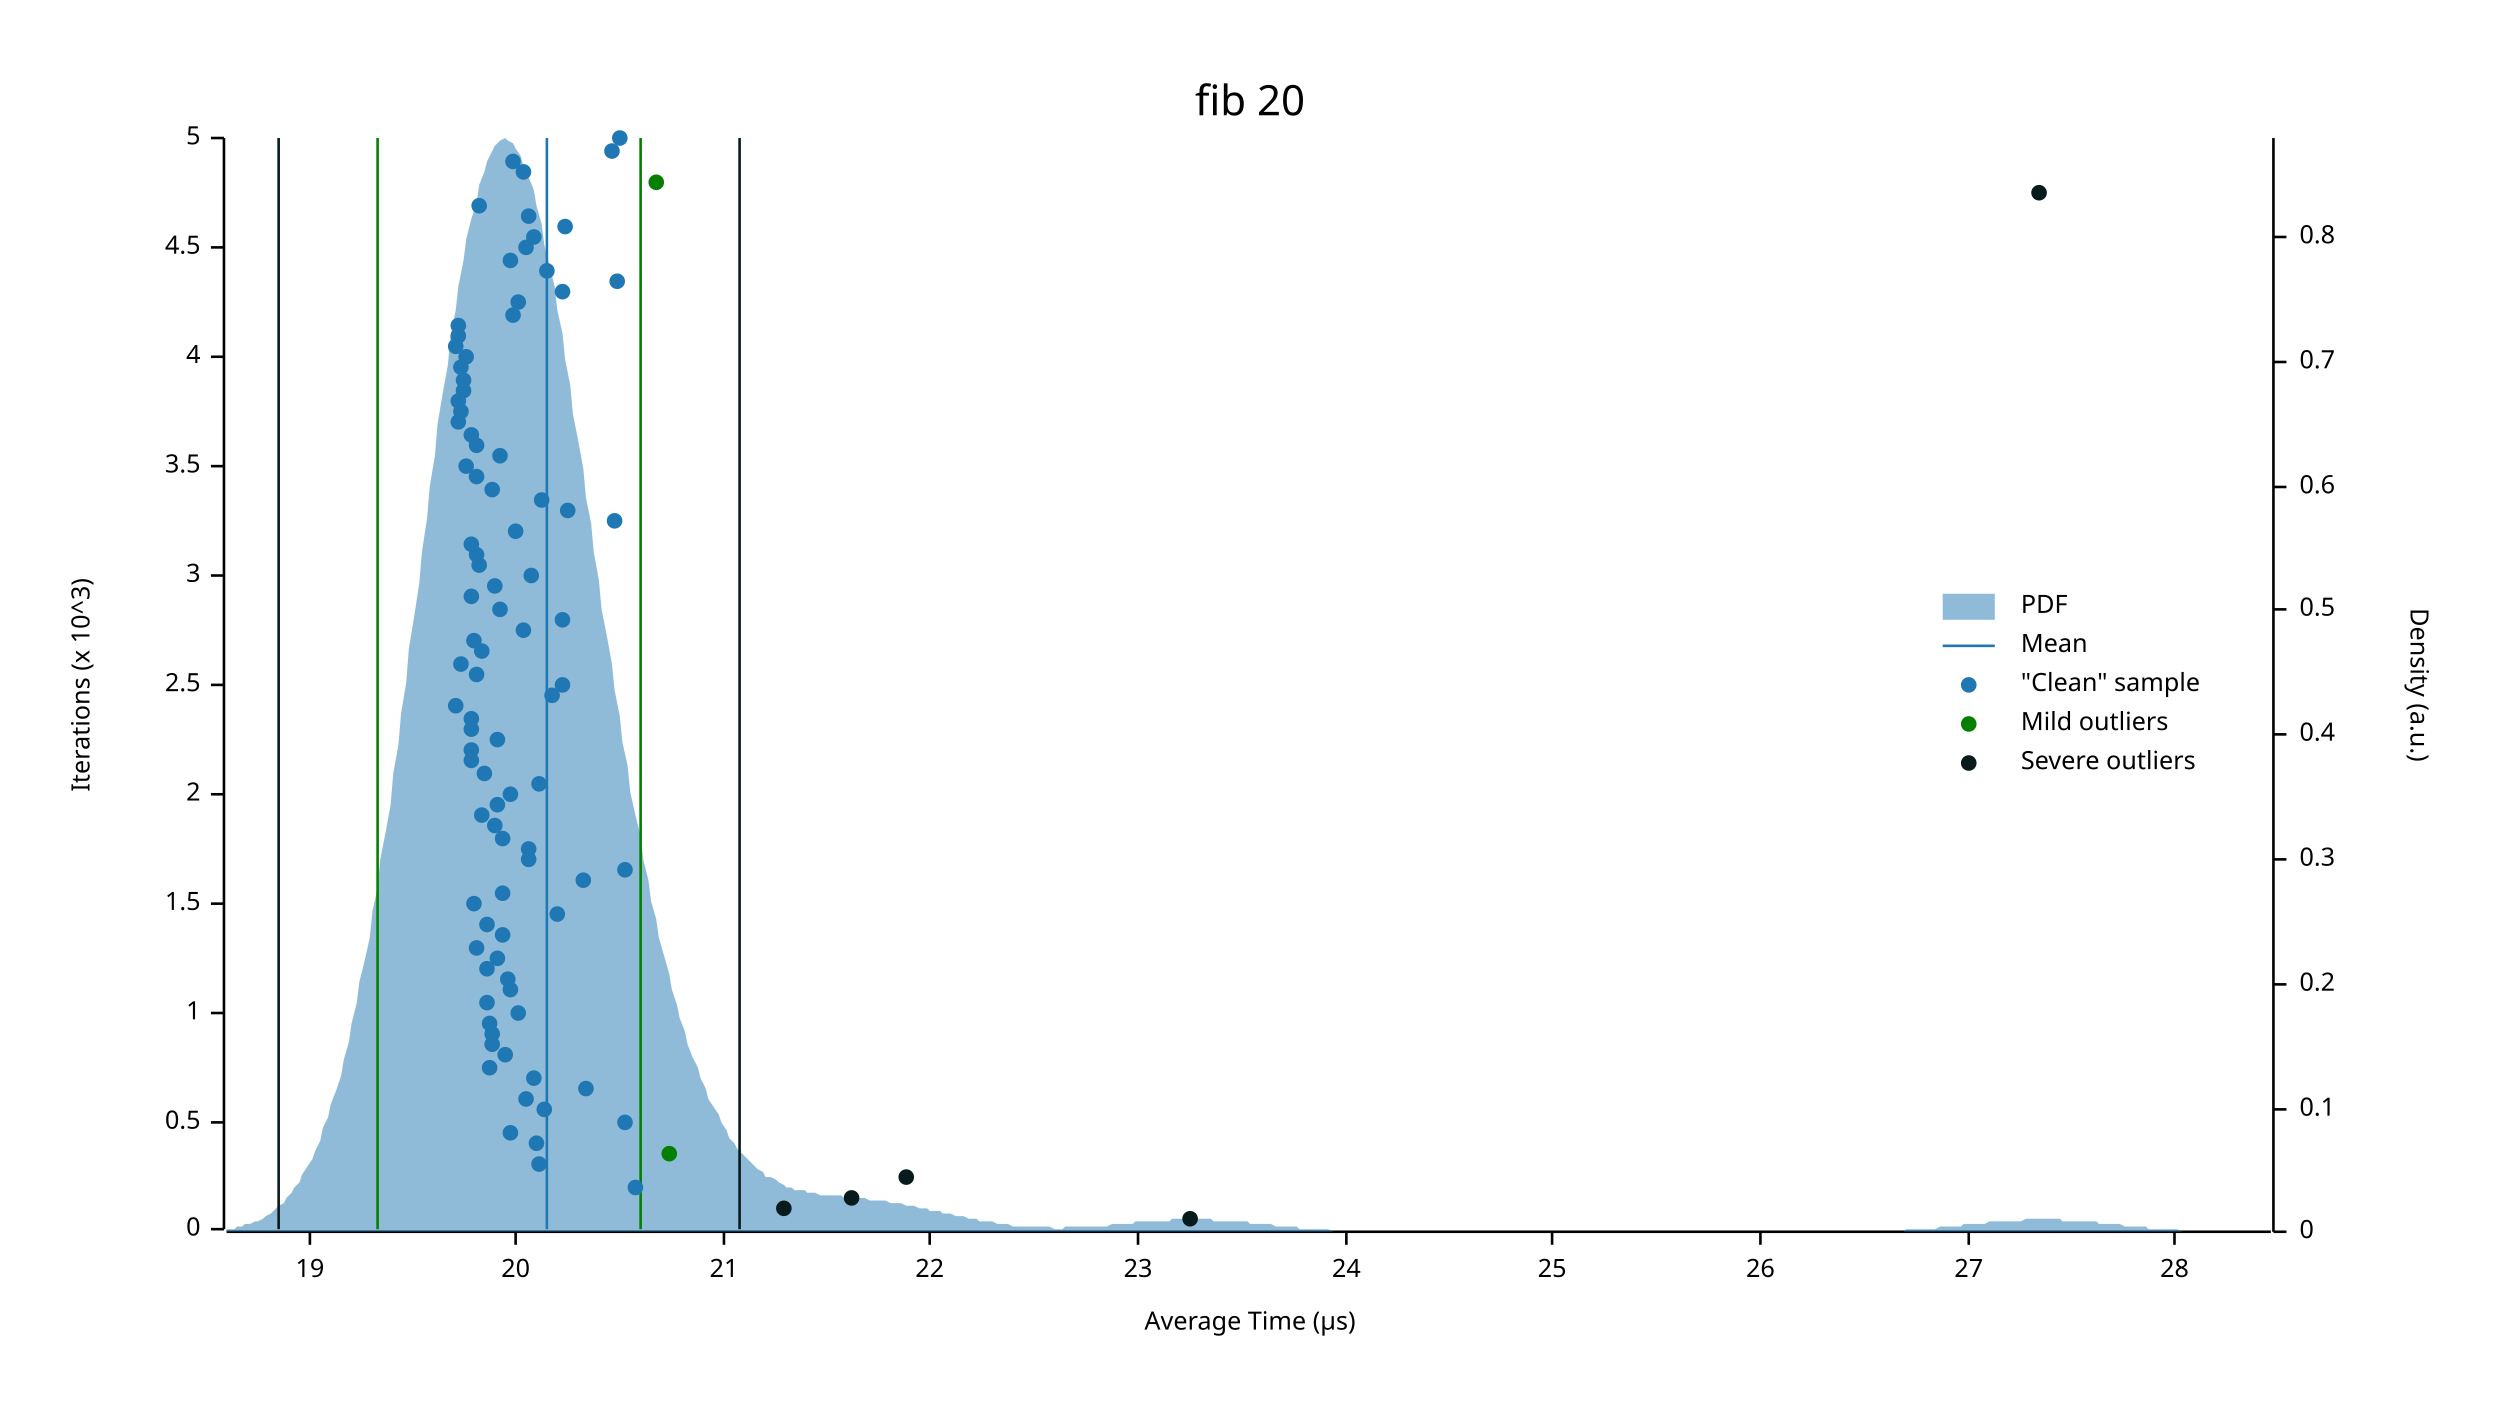
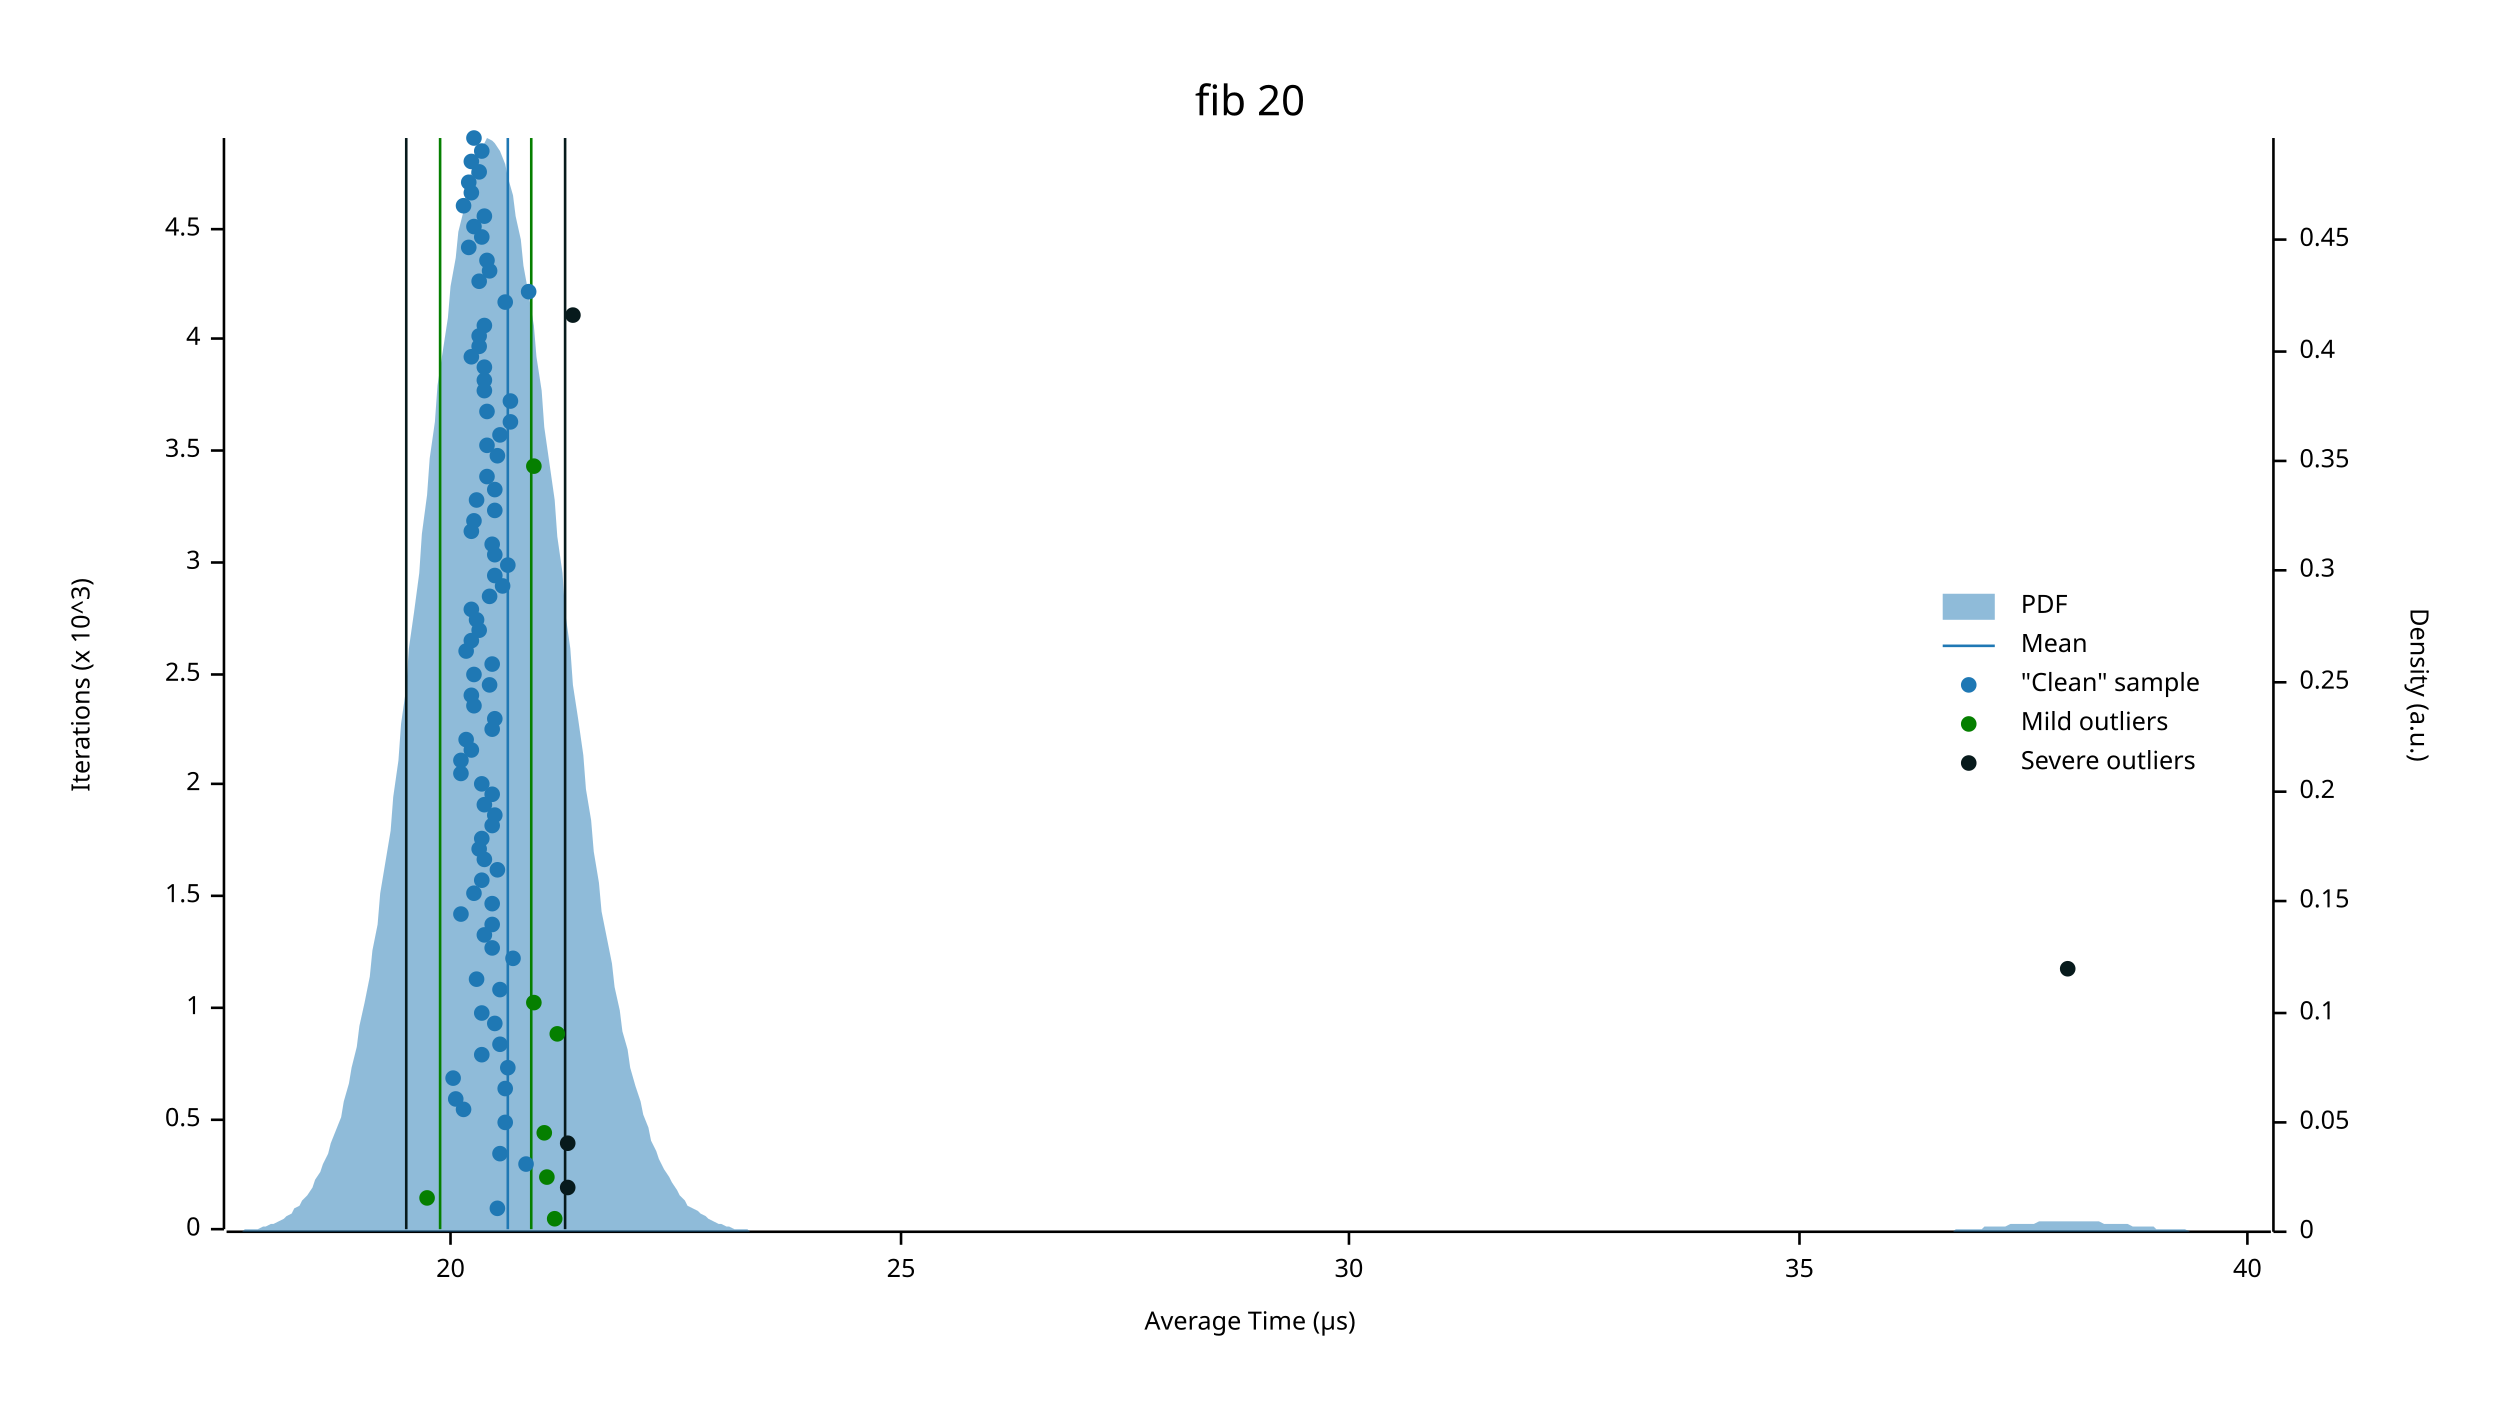
<svg xmlns="http://www.w3.org/2000/svg" width="960" height="540" viewBox="0 0 960 540">
  <text x="480" y="32" dy="0.76em" text-anchor="middle" font-family="sans-serif" font-size="16.129" opacity="1" fill="#000000">
fib 20
</text>
  <text x="27" y="263" dy="0.76em" text-anchor="middle" font-family="sans-serif" font-size="9.677" opacity="1" fill="#000000" transform="rotate(270, 27, 263)">
Iterations (x 10^3)
</text>
  <text x="480" y="513" dy="-0.5ex" text-anchor="middle" font-family="sans-serif" font-size="9.677" opacity="1" fill="#000000">
Average Time (µs)
</text>
  <polyline fill="none" opacity="1" stroke="#000000" stroke-width="1" points="86,53 86,472 " />
  <text x="77" y="472" dy="0.5ex" text-anchor="end" font-family="sans-serif" font-size="9.677" opacity="1" fill="#000000">
0
</text>
  <polyline fill="none" opacity="1" stroke="#000000" stroke-width="1" points="81,472 86,472 " />
-   <text x="77" y="431" dy="0.5ex" text-anchor="end" font-family="sans-serif" font-size="9.677" opacity="1" fill="#000000">
+   <text x="77" y="430" dy="0.5ex" text-anchor="end" font-family="sans-serif" font-size="9.677" opacity="1" fill="#000000">
0.5
</text>
-   <polyline fill="none" opacity="1" stroke="#000000" stroke-width="1" points="81,431 86,431 " />
-   <text x="77" y="389" dy="0.5ex" text-anchor="end" font-family="sans-serif" font-size="9.677" opacity="1" fill="#000000">
+   <polyline fill="none" opacity="1" stroke="#000000" stroke-width="1" points="81,430 86,430 " />
+   <text x="77" y="387" dy="0.5ex" text-anchor="end" font-family="sans-serif" font-size="9.677" opacity="1" fill="#000000">
1
</text>
-   <polyline fill="none" opacity="1" stroke="#000000" stroke-width="1" points="81,389 86,389 " />
-   <text x="77" y="347" dy="0.5ex" text-anchor="end" font-family="sans-serif" font-size="9.677" opacity="1" fill="#000000">
+   <polyline fill="none" opacity="1" stroke="#000000" stroke-width="1" points="81,387 86,387 " />
+   <text x="77" y="344" dy="0.5ex" text-anchor="end" font-family="sans-serif" font-size="9.677" opacity="1" fill="#000000">
1.5
</text>
-   <polyline fill="none" opacity="1" stroke="#000000" stroke-width="1" points="81,347 86,347 " />
-   <text x="77" y="305" dy="0.5ex" text-anchor="end" font-family="sans-serif" font-size="9.677" opacity="1" fill="#000000">
+   <polyline fill="none" opacity="1" stroke="#000000" stroke-width="1" points="81,344 86,344 " />
+   <text x="77" y="301" dy="0.5ex" text-anchor="end" font-family="sans-serif" font-size="9.677" opacity="1" fill="#000000">
2
</text>
-   <polyline fill="none" opacity="1" stroke="#000000" stroke-width="1" points="81,305 86,305 " />
-   <text x="77" y="263" dy="0.5ex" text-anchor="end" font-family="sans-serif" font-size="9.677" opacity="1" fill="#000000">
+   <polyline fill="none" opacity="1" stroke="#000000" stroke-width="1" points="81,301 86,301 " />
+   <text x="77" y="259" dy="0.5ex" text-anchor="end" font-family="sans-serif" font-size="9.677" opacity="1" fill="#000000">
2.5
</text>
-   <polyline fill="none" opacity="1" stroke="#000000" stroke-width="1" points="81,263 86,263 " />
-   <text x="77" y="221" dy="0.5ex" text-anchor="end" font-family="sans-serif" font-size="9.677" opacity="1" fill="#000000">
+   <polyline fill="none" opacity="1" stroke="#000000" stroke-width="1" points="81,259 86,259 " />
+   <text x="77" y="216" dy="0.5ex" text-anchor="end" font-family="sans-serif" font-size="9.677" opacity="1" fill="#000000">
3
</text>
-   <polyline fill="none" opacity="1" stroke="#000000" stroke-width="1" points="81,221 86,221 " />
-   <text x="77" y="179" dy="0.5ex" text-anchor="end" font-family="sans-serif" font-size="9.677" opacity="1" fill="#000000">
+   <polyline fill="none" opacity="1" stroke="#000000" stroke-width="1" points="81,216 86,216 " />
+   <text x="77" y="173" dy="0.5ex" text-anchor="end" font-family="sans-serif" font-size="9.677" opacity="1" fill="#000000">
3.5
</text>
-   <polyline fill="none" opacity="1" stroke="#000000" stroke-width="1" points="81,179 86,179 " />
-   <text x="77" y="137" dy="0.5ex" text-anchor="end" font-family="sans-serif" font-size="9.677" opacity="1" fill="#000000">
+   <polyline fill="none" opacity="1" stroke="#000000" stroke-width="1" points="81,173 86,173 " />
+   <text x="77" y="130" dy="0.5ex" text-anchor="end" font-family="sans-serif" font-size="9.677" opacity="1" fill="#000000">
4
</text>
-   <polyline fill="none" opacity="1" stroke="#000000" stroke-width="1" points="81,137 86,137 " />
-   <text x="77" y="95" dy="0.5ex" text-anchor="end" font-family="sans-serif" font-size="9.677" opacity="1" fill="#000000">
+   <polyline fill="none" opacity="1" stroke="#000000" stroke-width="1" points="81,130 86,130 " />
+   <text x="77" y="88" dy="0.5ex" text-anchor="end" font-family="sans-serif" font-size="9.677" opacity="1" fill="#000000">
4.5
</text>
-   <polyline fill="none" opacity="1" stroke="#000000" stroke-width="1" points="81,95 86,95 " />
-   <text x="77" y="53" dy="0.5ex" text-anchor="end" font-family="sans-serif" font-size="9.677" opacity="1" fill="#000000">
- 5
- </text>
-   <polyline fill="none" opacity="1" stroke="#000000" stroke-width="1" points="81,53 86,53 " />
+   <polyline fill="none" opacity="1" stroke="#000000" stroke-width="1" points="81,88 86,88 " />
  <polyline fill="none" opacity="1" stroke="#000000" stroke-width="1" points="87,473 872,473 " />
-   <text x="119" y="483" dy="0.76em" text-anchor="middle" font-family="sans-serif" font-size="9.677" opacity="1" fill="#000000">
- 19
- </text>
-   <polyline fill="none" opacity="1" stroke="#000000" stroke-width="1" points="119,473 119,478 " />
-   <text x="198" y="483" dy="0.76em" text-anchor="middle" font-family="sans-serif" font-size="9.677" opacity="1" fill="#000000">
+   <text x="173" y="483" dy="0.76em" text-anchor="middle" font-family="sans-serif" font-size="9.677" opacity="1" fill="#000000">
20
</text>
-   <polyline fill="none" opacity="1" stroke="#000000" stroke-width="1" points="198,473 198,478 " />
-   <text x="278" y="483" dy="0.76em" text-anchor="middle" font-family="sans-serif" font-size="9.677" opacity="1" fill="#000000">
- 21
- </text>
-   <polyline fill="none" opacity="1" stroke="#000000" stroke-width="1" points="278,473 278,478 " />
-   <text x="357" y="483" dy="0.76em" text-anchor="middle" font-family="sans-serif" font-size="9.677" opacity="1" fill="#000000">
- 22
- </text>
-   <polyline fill="none" opacity="1" stroke="#000000" stroke-width="1" points="357,473 357,478 " />
-   <text x="437" y="483" dy="0.76em" text-anchor="middle" font-family="sans-serif" font-size="9.677" opacity="1" fill="#000000">
- 23
- </text>
-   <polyline fill="none" opacity="1" stroke="#000000" stroke-width="1" points="437,473 437,478 " />
-   <text x="517" y="483" dy="0.76em" text-anchor="middle" font-family="sans-serif" font-size="9.677" opacity="1" fill="#000000">
- 24
- </text>
-   <polyline fill="none" opacity="1" stroke="#000000" stroke-width="1" points="517,473 517,478 " />
-   <text x="596" y="483" dy="0.76em" text-anchor="middle" font-family="sans-serif" font-size="9.677" opacity="1" fill="#000000">
+   <polyline fill="none" opacity="1" stroke="#000000" stroke-width="1" points="173,473 173,478 " />
+   <text x="346" y="483" dy="0.76em" text-anchor="middle" font-family="sans-serif" font-size="9.677" opacity="1" fill="#000000">
25
</text>
-   <polyline fill="none" opacity="1" stroke="#000000" stroke-width="1" points="596,473 596,478 " />
-   <text x="676" y="483" dy="0.76em" text-anchor="middle" font-family="sans-serif" font-size="9.677" opacity="1" fill="#000000">
- 26
- </text>
-   <polyline fill="none" opacity="1" stroke="#000000" stroke-width="1" points="676,473 676,478 " />
-   <text x="756" y="483" dy="0.76em" text-anchor="middle" font-family="sans-serif" font-size="9.677" opacity="1" fill="#000000">
- 27
- </text>
-   <polyline fill="none" opacity="1" stroke="#000000" stroke-width="1" points="756,473 756,478 " />
-   <text x="835" y="483" dy="0.76em" text-anchor="middle" font-family="sans-serif" font-size="9.677" opacity="1" fill="#000000">
- 28
- </text>
-   <polyline fill="none" opacity="1" stroke="#000000" stroke-width="1" points="835,473 835,478 " />
+   <polyline fill="none" opacity="1" stroke="#000000" stroke-width="1" points="346,473 346,478 " />
+   <text x="518" y="483" dy="0.76em" text-anchor="middle" font-family="sans-serif" font-size="9.677" opacity="1" fill="#000000">
+ 30
+ </text>
+   <polyline fill="none" opacity="1" stroke="#000000" stroke-width="1" points="518,473 518,478 " />
+   <text x="691" y="483" dy="0.76em" text-anchor="middle" font-family="sans-serif" font-size="9.677" opacity="1" fill="#000000">
+ 35
+ </text>
+   <polyline fill="none" opacity="1" stroke="#000000" stroke-width="1" points="691,473 691,478 " />
+   <text x="863" y="483" dy="0.76em" text-anchor="middle" font-family="sans-serif" font-size="9.677" opacity="1" fill="#000000">
+ 40
+ </text>
+   <polyline fill="none" opacity="1" stroke="#000000" stroke-width="1" points="863,473 863,478 " />
  <text x="933" y="263" dy="0.76em" text-anchor="middle" font-family="sans-serif" font-size="9.677" opacity="1" fill="#000000" transform="rotate(90, 933, 263)">
Density (a.u.)
</text>
  <polyline fill="none" opacity="1" stroke="#000000" stroke-width="1" points="873,53 873,473 " />
  <text x="883" y="473" dy="0.5ex" text-anchor="start" font-family="sans-serif" font-size="9.677" opacity="1" fill="#000000">
0
</text>
  <polyline fill="none" opacity="1" stroke="#000000" stroke-width="1" points="873,473 878,473 " />
-   <text x="883" y="426" dy="0.5ex" text-anchor="start" font-family="sans-serif" font-size="9.677" opacity="1" fill="#000000">
+   <text x="883" y="431" dy="0.5ex" text-anchor="start" font-family="sans-serif" font-size="9.677" opacity="1" fill="#000000">
+ 0.05
+ </text>
+   <polyline fill="none" opacity="1" stroke="#000000" stroke-width="1" points="873,431 878,431 " />
+   <text x="883" y="389" dy="0.5ex" text-anchor="start" font-family="sans-serif" font-size="9.677" opacity="1" fill="#000000">
0.1
</text>
-   <polyline fill="none" opacity="1" stroke="#000000" stroke-width="1" points="873,426 878,426 " />
-   <text x="883" y="378" dy="0.5ex" text-anchor="start" font-family="sans-serif" font-size="9.677" opacity="1" fill="#000000">
+   <polyline fill="none" opacity="1" stroke="#000000" stroke-width="1" points="873,389 878,389 " />
+   <text x="883" y="346" dy="0.5ex" text-anchor="start" font-family="sans-serif" font-size="9.677" opacity="1" fill="#000000">
+ 0.15
+ </text>
+   <polyline fill="none" opacity="1" stroke="#000000" stroke-width="1" points="873,346 878,346 " />
+   <text x="883" y="304" dy="0.5ex" text-anchor="start" font-family="sans-serif" font-size="9.677" opacity="1" fill="#000000">
0.2
</text>
-   <polyline fill="none" opacity="1" stroke="#000000" stroke-width="1" points="873,378 878,378 " />
-   <text x="883" y="330" dy="0.5ex" text-anchor="start" font-family="sans-serif" font-size="9.677" opacity="1" fill="#000000">
+   <polyline fill="none" opacity="1" stroke="#000000" stroke-width="1" points="873,304 878,304 " />
+   <text x="883" y="262" dy="0.5ex" text-anchor="start" font-family="sans-serif" font-size="9.677" opacity="1" fill="#000000">
+ 0.25
+ </text>
+   <polyline fill="none" opacity="1" stroke="#000000" stroke-width="1" points="873,262 878,262 " />
+   <text x="883" y="219" dy="0.5ex" text-anchor="start" font-family="sans-serif" font-size="9.677" opacity="1" fill="#000000">
0.3
</text>
-   <polyline fill="none" opacity="1" stroke="#000000" stroke-width="1" points="873,330 878,330 " />
-   <text x="883" y="282" dy="0.5ex" text-anchor="start" font-family="sans-serif" font-size="9.677" opacity="1" fill="#000000">
+   <polyline fill="none" opacity="1" stroke="#000000" stroke-width="1" points="873,219 878,219 " />
+   <text x="883" y="177" dy="0.5ex" text-anchor="start" font-family="sans-serif" font-size="9.677" opacity="1" fill="#000000">
+ 0.35
+ </text>
+   <polyline fill="none" opacity="1" stroke="#000000" stroke-width="1" points="873,177 878,177 " />
+   <text x="883" y="135" dy="0.5ex" text-anchor="start" font-family="sans-serif" font-size="9.677" opacity="1" fill="#000000">
0.4
</text>
-   <polyline fill="none" opacity="1" stroke="#000000" stroke-width="1" points="873,282 878,282 " />
-   <text x="883" y="234" dy="0.5ex" text-anchor="start" font-family="sans-serif" font-size="9.677" opacity="1" fill="#000000">
- 0.5
- </text>
-   <polyline fill="none" opacity="1" stroke="#000000" stroke-width="1" points="873,234 878,234 " />
-   <text x="883" y="187" dy="0.5ex" text-anchor="start" font-family="sans-serif" font-size="9.677" opacity="1" fill="#000000">
- 0.6
- </text>
-   <polyline fill="none" opacity="1" stroke="#000000" stroke-width="1" points="873,187 878,187 " />
-   <text x="883" y="139" dy="0.5ex" text-anchor="start" font-family="sans-serif" font-size="9.677" opacity="1" fill="#000000">
- 0.7
- </text>
-   <polyline fill="none" opacity="1" stroke="#000000" stroke-width="1" points="873,139 878,139 " />
-   <text x="883" y="91" dy="0.5ex" text-anchor="start" font-family="sans-serif" font-size="9.677" opacity="1" fill="#000000">
- 0.8
- </text>
-   <polyline fill="none" opacity="1" stroke="#000000" stroke-width="1" points="873,91 878,91 " />
-   <polygon opacity="0.5" fill="#1F78B4" points="87,472 88,472 90,472 91,471 93,471 94,470 96,470 98,469 99,469 101,468 102,467 104,466 105,465 107,463 109,462 110,460 112,458 113,456 115,454 116,451 118,448 120,445 121,442 123,438 124,433 126,429 127,424 129,419 131,413 132,407 134,400 135,393 137,385 138,377 140,369 142,360 143,350 145,341 146,330 148,320 150,309 151,297 153,286 154,274 156,262 157,249 159,237 161,224 162,212 164,199 165,187 167,175 168,163 170,151 172,140 173,129 175,119 176,110 178,100 179,92 181,84 183,78 184,71 186,66 187,62 189,58 190,56 192,54 194,53 195,54 197,55 198,57 200,60 201,64 203,68 205,73 206,79 208,86 209,94 211,102 213,110 214,119 216,128 217,138 219,148 220,159 222,169 224,180 225,191 227,201 228,212 230,223 231,234 233,244 235,255 236,265 238,275 239,285 241,294 242,304 244,313 246,321 247,330 249,338 250,346 252,353 253,360 255,367 257,374 258,380 260,386 261,391 263,396 264,401 266,406 268,410 269,414 271,418 272,422 274,425 276,428 277,431 279,434 280,437 282,439 283,441 285,443 287,445 288,446 290,448 291,449 293,450 294,452 296,452 298,453 299,454 301,455 302,456 304,456 305,457 307,457 309,457 310,458 312,458 313,458 315,459 316,459 318,459 320,459 321,459 323,459 324,460 326,460 327,460 329,460 331,460 332,460 334,461 335,461 337,461 339,461 340,461 342,462 343,462 345,462 346,462 348,463 350,463 351,463 353,464 354,464 356,464 357,465 359,465 361,465 362,466 364,466 365,466 367,467 368,467 370,467 372,468 373,468 375,468 376,469 378,469 379,469 381,469 383,470 384,470 386,470 387,470 389,471 391,471 392,471 394,471 395,471 397,471 398,471 400,471 402,471 403,471 405,472 406,472 408,472 409,471 411,471 413,471 414,471 416,471 417,471 419,471 420,471 422,471 424,471 425,471 427,470 428,470 430,470 431,470 433,470 435,470 436,469 438,469 439,469 441,469 442,469 444,469 446,469 447,469 449,469 450,468 452,468 454,468 455,468 457,468 458,468 460,468 461,468 463,468 465,468 466,469 468,469 469,469 471,469 472,469 474,469 476,469 477,469 479,469 480,470 482,470 483,470 485,470 487,470 488,470 490,471 491,471 493,471 494,471 496,471 498,471 499,472 501,472 502,472 504,472 505,472 507,472 509,472 510,472 512,473 513,473 515,473 517,473 518,473 520,473 521,473 523,473 524,473 526,473 528,473 529,473 531,473 532,473 534,473 535,473 537,473 539,473 540,473 542,473 543,473 545,473 546,473 548,473 550,473 551,473 553,473 554,473 556,473 557,473 559,473 561,473 562,473 564,473 565,473 567,473 568,473 570,473 572,473 573,473 575,473 576,473 578,473 580,473 581,473 583,473 584,473 586,473 587,473 589,473 591,473 592,473 594,473 595,473 597,473 598,473 600,473 602,473 603,473 605,473 606,473 608,473 609,473 611,473 613,473 614,473 616,473 617,473 619,473 620,473 622,473 624,473 625,473 627,473 628,473 630,473 632,473 633,473 635,473 636,473 638,473 639,473 641,473 643,473 644,473 646,473 647,473 649,473 650,473 652,473 654,473 655,473 657,473 658,473 660,473 661,473 663,473 665,473 666,473 668,473 669,473 671,473 672,473 674,473 676,473 677,473 679,473 680,473 682,473 683,473 685,473 687,473 688,473 690,473 691,473 693,473 695,473 696,473 698,473 699,473 701,473 702,473 704,473 706,473 707,473 709,473 710,473 712,473 713,473 715,473 717,473 718,473 720,473 721,473 723,473 724,473 726,473 728,473 729,473 731,473 732,472 734,472 735,472 737,472 739,472 740,472 742,472 743,472 745,471 746,471 748,471 750,471 751,471 753,471 754,470 756,470 758,470 759,470 761,470 762,470 764,469 765,469 767,469 769,469 770,469 772,469 773,469 775,469 776,469 778,468 780,468 781,468 783,468 784,468 786,468 787,468 789,468 791,468 792,469 794,469 795,469 797,469 798,469 800,469 802,469 803,469 805,469 806,470 808,470 809,470 811,470 813,470 814,470 816,471 817,471 819,471 821,471 822,471 824,471 825,472 827,472 828,472 830,472 832,472 833,472 835,472 836,472 838,473 839,473 841,473 843,473 844,473 846,473 847,473 849,473 850,473 852,473 854,473 855,473 857,473 858,473 860,473 861,473 863,473 865,473 866,473 868,473 869,473 871,473 873,473 873,473 87,473 " />
-   <polyline fill="none" opacity="1" stroke="#1F78B4" stroke-width="1" points="210,472 210,53 " />
-   <polyline fill="none" opacity="1" stroke="#057F00" stroke-width="1" points="145,472 145,53 " />
-   <polyline fill="none" opacity="1" stroke="#057F00" stroke-width="1" points="246,472 246,53 " />
-   <polyline fill="none" opacity="1" stroke="#071A1C" stroke-width="1" points="107,472 107,53 " />
-   <polyline fill="none" opacity="1" stroke="#071A1C" stroke-width="1" points="284,472 284,53 " />
-   <circle cx="244" cy="456" r="3" opacity="1" fill="#1F78B4" stroke="none" stroke-width="1" />
-   <circle cx="207" cy="447" r="3" opacity="1" fill="#1F78B4" stroke="none" stroke-width="1" />
-   <circle cx="206" cy="439" r="3" opacity="1" fill="#1F78B4" stroke="none" stroke-width="1" />
-   <circle cx="196" cy="435" r="3" opacity="1" fill="#1F78B4" stroke="none" stroke-width="1" />
-   <circle cx="240" cy="431" r="3" opacity="1" fill="#1F78B4" stroke="none" stroke-width="1" />
-   <circle cx="209" cy="426" r="3" opacity="1" fill="#1F78B4" stroke="none" stroke-width="1" />
-   <circle cx="202" cy="422" r="3" opacity="1" fill="#1F78B4" stroke="none" stroke-width="1" />
-   <circle cx="225" cy="418" r="3" opacity="1" fill="#1F78B4" stroke="none" stroke-width="1" />
-   <circle cx="205" cy="414" r="3" opacity="1" fill="#1F78B4" stroke="none" stroke-width="1" />
-   <circle cx="188" cy="410" r="3" opacity="1" fill="#1F78B4" stroke="none" stroke-width="1" />
-   <circle cx="194" cy="405" r="3" opacity="1" fill="#1F78B4" stroke="none" stroke-width="1" />
-   <circle cx="189" cy="401" r="3" opacity="1" fill="#1F78B4" stroke="none" stroke-width="1" />
-   <circle cx="189" cy="397" r="3" opacity="1" fill="#1F78B4" stroke="none" stroke-width="1" />
-   <circle cx="188" cy="393" r="3" opacity="1" fill="#1F78B4" stroke="none" stroke-width="1" />
-   <circle cx="199" cy="389" r="3" opacity="1" fill="#1F78B4" stroke="none" stroke-width="1" />
-   <circle cx="187" cy="385" r="3" opacity="1" fill="#1F78B4" stroke="none" stroke-width="1" />
-   <circle cx="196" cy="380" r="3" opacity="1" fill="#1F78B4" stroke="none" stroke-width="1" />
-   <circle cx="195" cy="376" r="3" opacity="1" fill="#1F78B4" stroke="none" stroke-width="1" />
-   <circle cx="187" cy="372" r="3" opacity="1" fill="#1F78B4" stroke="none" stroke-width="1" />
-   <circle cx="191" cy="368" r="3" opacity="1" fill="#1F78B4" stroke="none" stroke-width="1" />
-   <circle cx="183" cy="364" r="3" opacity="1" fill="#1F78B4" stroke="none" stroke-width="1" />
-   <circle cx="193" cy="359" r="3" opacity="1" fill="#1F78B4" stroke="none" stroke-width="1" />
-   <circle cx="187" cy="355" r="3" opacity="1" fill="#1F78B4" stroke="none" stroke-width="1" />
-   <circle cx="214" cy="351" r="3" opacity="1" fill="#1F78B4" stroke="none" stroke-width="1" />
-   <circle cx="182" cy="347" r="3" opacity="1" fill="#1F78B4" stroke="none" stroke-width="1" />
-   <circle cx="193" cy="343" r="3" opacity="1" fill="#1F78B4" stroke="none" stroke-width="1" />
-   <circle cx="224" cy="338" r="3" opacity="1" fill="#1F78B4" stroke="none" stroke-width="1" />
-   <circle cx="240" cy="334" r="3" opacity="1" fill="#1F78B4" stroke="none" stroke-width="1" />
-   <circle cx="203" cy="330" r="3" opacity="1" fill="#1F78B4" stroke="none" stroke-width="1" />
-   <circle cx="203" cy="326" r="3" opacity="1" fill="#1F78B4" stroke="none" stroke-width="1" />
-   <circle cx="193" cy="322" r="3" opacity="1" fill="#1F78B4" stroke="none" stroke-width="1" />
-   <circle cx="190" cy="317" r="3" opacity="1" fill="#1F78B4" stroke="none" stroke-width="1" />
-   <circle cx="185" cy="313" r="3" opacity="1" fill="#1F78B4" stroke="none" stroke-width="1" />
-   <circle cx="191" cy="309" r="3" opacity="1" fill="#1F78B4" stroke="none" stroke-width="1" />
-   <circle cx="196" cy="305" r="3" opacity="1" fill="#1F78B4" stroke="none" stroke-width="1" />
-   <circle cx="207" cy="301" r="3" opacity="1" fill="#1F78B4" stroke="none" stroke-width="1" />
-   <circle cx="186" cy="297" r="3" opacity="1" fill="#1F78B4" stroke="none" stroke-width="1" />
-   <circle cx="181" cy="292" r="3" opacity="1" fill="#1F78B4" stroke="none" stroke-width="1" />
+   <polyline fill="none" opacity="1" stroke="#000000" stroke-width="1" points="873,135 878,135 " />
+   <text x="883" y="92" dy="0.5ex" text-anchor="start" font-family="sans-serif" font-size="9.677" opacity="1" fill="#000000">
+ 0.45
+ </text>
+   <polyline fill="none" opacity="1" stroke="#000000" stroke-width="1" points="873,92 878,92 " />
+   <polygon opacity="0.5" fill="#1F78B4" points="87,473 88,473 90,473 91,473 93,473 94,472 96,472 98,472 99,472 101,471 102,471 104,470 105,470 107,469 109,468 110,467 112,466 113,464 115,463 116,461 118,459 120,456 121,453 123,450 124,447 126,443 127,439 129,434 131,429 132,423 134,416 135,410 137,402 138,394 140,385 142,375 143,365 145,355 146,343 148,331 150,319 151,306 153,292 154,278 156,264 157,249 159,235 161,220 162,205 164,190 165,176 167,162 168,148 170,135 172,122 173,110 175,99 176,89 178,81 179,73 181,66 183,61 184,57 186,55 187,53 189,54 190,55 192,58 194,63 195,68 197,75 198,83 200,92 201,102 203,113 205,125 206,137 208,150 209,164 211,178 213,192 214,206 216,220 217,235 219,249 220,263 222,276 224,290 225,303 227,315 228,327 230,339 231,350 233,360 235,370 236,379 238,388 239,396 241,403 242,410 244,417 246,423 247,428 249,433 250,438 252,442 253,445 255,449 257,452 258,454 260,457 261,459 263,461 264,463 266,464 268,465 269,466 271,467 272,468 274,469 276,470 277,470 279,471 280,471 282,472 283,472 285,472 287,472 288,473 290,473 291,473 293,473 294,473 296,473 298,473 299,473 301,473 302,473 304,473 305,473 307,473 309,473 310,473 312,473 313,473 315,473 316,473 318,473 320,473 321,473 323,473 324,473 326,473 327,473 329,473 331,473 332,473 334,473 335,473 337,473 339,473 340,473 342,473 343,473 345,473 346,473 348,473 350,473 351,473 353,473 354,473 356,473 357,473 359,473 361,473 362,473 364,473 365,473 367,473 368,473 370,473 372,473 373,473 375,473 376,473 378,473 379,473 381,473 383,473 384,473 386,473 387,473 389,473 391,473 392,473 394,473 395,473 397,473 398,473 400,473 402,473 403,473 405,473 406,473 408,473 409,473 411,473 413,473 414,473 416,473 417,473 419,473 420,473 422,473 424,473 425,473 427,473 428,473 430,473 431,473 433,473 435,473 436,473 438,473 439,473 441,473 442,473 444,473 446,473 447,473 449,473 450,473 452,473 454,473 455,473 457,473 458,473 460,473 461,473 463,473 465,473 466,473 468,473 469,473 471,473 472,473 474,473 476,473 477,473 479,473 480,473 482,473 483,473 485,473 487,473 488,473 490,473 491,473 493,473 494,473 496,473 498,473 499,473 501,473 502,473 504,473 505,473 507,473 509,473 510,473 512,473 513,473 515,473 517,473 518,473 520,473 521,473 523,473 524,473 526,473 528,473 529,473 531,473 532,473 534,473 535,473 537,473 539,473 540,473 542,473 543,473 545,473 546,473 548,473 550,473 551,473 553,473 554,473 556,473 557,473 559,473 561,473 562,473 564,473 565,473 567,473 568,473 570,473 572,473 573,473 575,473 576,473 578,473 580,473 581,473 583,473 584,473 586,473 587,473 589,473 591,473 592,473 594,473 595,473 597,473 598,473 600,473 602,473 603,473 605,473 606,473 608,473 609,473 611,473 613,473 614,473 616,473 617,473 619,473 620,473 622,473 624,473 625,473 627,473 628,473 630,473 632,473 633,473 635,473 636,473 638,473 639,473 641,473 643,473 644,473 646,473 647,473 649,473 650,473 652,473 654,473 655,473 657,473 658,473 660,473 661,473 663,473 665,473 666,473 668,473 669,473 671,473 672,473 674,473 676,473 677,473 679,473 680,473 682,473 683,473 685,473 687,473 688,473 690,473 691,473 693,473 695,473 696,473 698,473 699,473 701,473 702,473 704,473 706,473 707,473 709,473 710,473 712,473 713,473 715,473 717,473 718,473 720,473 721,473 723,473 724,473 726,473 728,473 729,473 731,473 732,473 734,473 735,473 737,473 739,473 740,473 742,473 743,473 745,473 746,473 748,473 750,473 751,472 753,472 754,472 756,472 758,472 759,472 761,472 762,471 764,471 765,471 767,471 769,471 770,471 772,470 773,470 775,470 776,470 778,470 780,470 781,470 783,469 784,469 786,469 787,469 789,469 791,469 792,469 794,469 795,469 797,469 798,469 800,469 802,469 803,469 805,469 806,469 808,470 809,470 811,470 813,470 814,470 816,470 817,470 819,471 821,471 822,471 824,471 825,471 827,471 828,472 830,472 832,472 833,472 835,472 836,472 838,472 839,472 841,473 843,473 844,473 846,473 847,473 849,473 850,473 852,473 854,473 855,473 857,473 858,473 860,473 861,473 863,473 865,473 866,473 868,473 869,473 871,473 873,473 873,473 87,473 " />
+   <polyline fill="none" opacity="1" stroke="#1F78B4" stroke-width="1" points="195,472 195,53 " />
+   <polyline fill="none" opacity="1" stroke="#057F00" stroke-width="1" points="169,472 169,53 " />
+   <polyline fill="none" opacity="1" stroke="#057F00" stroke-width="1" points="204,472 204,53 " />
+   <polyline fill="none" opacity="1" stroke="#071A1C" stroke-width="1" points="156,472 156,53 " />
+   <polyline fill="none" opacity="1" stroke="#071A1C" stroke-width="1" points="217,472 217,53 " />
+   <circle cx="191" cy="464" r="3" opacity="1" fill="#1F78B4" stroke="none" stroke-width="1" />
+   <circle cx="202" cy="447" r="3" opacity="1" fill="#1F78B4" stroke="none" stroke-width="1" />
+   <circle cx="192" cy="443" r="3" opacity="1" fill="#1F78B4" stroke="none" stroke-width="1" />
+   <circle cx="194" cy="431" r="3" opacity="1" fill="#1F78B4" stroke="none" stroke-width="1" />
+   <circle cx="178" cy="426" r="3" opacity="1" fill="#1F78B4" stroke="none" stroke-width="1" />
+   <circle cx="175" cy="422" r="3" opacity="1" fill="#1F78B4" stroke="none" stroke-width="1" />
+   <circle cx="194" cy="418" r="3" opacity="1" fill="#1F78B4" stroke="none" stroke-width="1" />
+   <circle cx="174" cy="414" r="3" opacity="1" fill="#1F78B4" stroke="none" stroke-width="1" />
+   <circle cx="195" cy="410" r="3" opacity="1" fill="#1F78B4" stroke="none" stroke-width="1" />
+   <circle cx="185" cy="405" r="3" opacity="1" fill="#1F78B4" stroke="none" stroke-width="1" />
+   <circle cx="192" cy="401" r="3" opacity="1" fill="#1F78B4" stroke="none" stroke-width="1" />
+   <circle cx="190" cy="393" r="3" opacity="1" fill="#1F78B4" stroke="none" stroke-width="1" />
+   <circle cx="185" cy="389" r="3" opacity="1" fill="#1F78B4" stroke="none" stroke-width="1" />
+   <circle cx="192" cy="380" r="3" opacity="1" fill="#1F78B4" stroke="none" stroke-width="1" />
+   <circle cx="183" cy="376" r="3" opacity="1" fill="#1F78B4" stroke="none" stroke-width="1" />
+   <circle cx="197" cy="368" r="3" opacity="1" fill="#1F78B4" stroke="none" stroke-width="1" />
+   <circle cx="189" cy="364" r="3" opacity="1" fill="#1F78B4" stroke="none" stroke-width="1" />
+   <circle cx="186" cy="359" r="3" opacity="1" fill="#1F78B4" stroke="none" stroke-width="1" />
+   <circle cx="189" cy="355" r="3" opacity="1" fill="#1F78B4" stroke="none" stroke-width="1" />
+   <circle cx="177" cy="351" r="3" opacity="1" fill="#1F78B4" stroke="none" stroke-width="1" />
+   <circle cx="189" cy="347" r="3" opacity="1" fill="#1F78B4" stroke="none" stroke-width="1" />
+   <circle cx="182" cy="343" r="3" opacity="1" fill="#1F78B4" stroke="none" stroke-width="1" />
+   <circle cx="185" cy="338" r="3" opacity="1" fill="#1F78B4" stroke="none" stroke-width="1" />
+   <circle cx="191" cy="334" r="3" opacity="1" fill="#1F78B4" stroke="none" stroke-width="1" />
+   <circle cx="186" cy="330" r="3" opacity="1" fill="#1F78B4" stroke="none" stroke-width="1" />
+   <circle cx="184" cy="326" r="3" opacity="1" fill="#1F78B4" stroke="none" stroke-width="1" />
+   <circle cx="185" cy="322" r="3" opacity="1" fill="#1F78B4" stroke="none" stroke-width="1" />
+   <circle cx="189" cy="317" r="3" opacity="1" fill="#1F78B4" stroke="none" stroke-width="1" />
+   <circle cx="190" cy="313" r="3" opacity="1" fill="#1F78B4" stroke="none" stroke-width="1" />
+   <circle cx="186" cy="309" r="3" opacity="1" fill="#1F78B4" stroke="none" stroke-width="1" />
+   <circle cx="189" cy="305" r="3" opacity="1" fill="#1F78B4" stroke="none" stroke-width="1" />
+   <circle cx="185" cy="301" r="3" opacity="1" fill="#1F78B4" stroke="none" stroke-width="1" />
+   <circle cx="177" cy="297" r="3" opacity="1" fill="#1F78B4" stroke="none" stroke-width="1" />
+   <circle cx="177" cy="292" r="3" opacity="1" fill="#1F78B4" stroke="none" stroke-width="1" />
  <circle cx="181" cy="288" r="3" opacity="1" fill="#1F78B4" stroke="none" stroke-width="1" />
-   <circle cx="191" cy="284" r="3" opacity="1" fill="#1F78B4" stroke="none" stroke-width="1" />
-   <circle cx="181" cy="280" r="3" opacity="1" fill="#1F78B4" stroke="none" stroke-width="1" />
-   <circle cx="181" cy="276" r="3" opacity="1" fill="#1F78B4" stroke="none" stroke-width="1" />
-   <circle cx="175" cy="271" r="3" opacity="1" fill="#1F78B4" stroke="none" stroke-width="1" />
-   <circle cx="212" cy="267" r="3" opacity="1" fill="#1F78B4" stroke="none" stroke-width="1" />
-   <circle cx="216" cy="263" r="3" opacity="1" fill="#1F78B4" stroke="none" stroke-width="1" />
-   <circle cx="183" cy="259" r="3" opacity="1" fill="#1F78B4" stroke="none" stroke-width="1" />
-   <circle cx="177" cy="255" r="3" opacity="1" fill="#1F78B4" stroke="none" stroke-width="1" />
-   <circle cx="185" cy="250" r="3" opacity="1" fill="#1F78B4" stroke="none" stroke-width="1" />
-   <circle cx="182" cy="246" r="3" opacity="1" fill="#1F78B4" stroke="none" stroke-width="1" />
-   <circle cx="201" cy="242" r="3" opacity="1" fill="#1F78B4" stroke="none" stroke-width="1" />
-   <circle cx="216" cy="238" r="3" opacity="1" fill="#1F78B4" stroke="none" stroke-width="1" />
-   <circle cx="192" cy="234" r="3" opacity="1" fill="#1F78B4" stroke="none" stroke-width="1" />
-   <circle cx="181" cy="229" r="3" opacity="1" fill="#1F78B4" stroke="none" stroke-width="1" />
-   <circle cx="190" cy="225" r="3" opacity="1" fill="#1F78B4" stroke="none" stroke-width="1" />
-   <circle cx="204" cy="221" r="3" opacity="1" fill="#1F78B4" stroke="none" stroke-width="1" />
-   <circle cx="184" cy="217" r="3" opacity="1" fill="#1F78B4" stroke="none" stroke-width="1" />
-   <circle cx="183" cy="213" r="3" opacity="1" fill="#1F78B4" stroke="none" stroke-width="1" />
-   <circle cx="181" cy="209" r="3" opacity="1" fill="#1F78B4" stroke="none" stroke-width="1" />
-   <circle cx="198" cy="204" r="3" opacity="1" fill="#1F78B4" stroke="none" stroke-width="1" />
-   <circle cx="236" cy="200" r="3" opacity="1" fill="#1F78B4" stroke="none" stroke-width="1" />
-   <circle cx="218" cy="196" r="3" opacity="1" fill="#1F78B4" stroke="none" stroke-width="1" />
-   <circle cx="208" cy="192" r="3" opacity="1" fill="#1F78B4" stroke="none" stroke-width="1" />
-   <circle cx="189" cy="188" r="3" opacity="1" fill="#1F78B4" stroke="none" stroke-width="1" />
-   <circle cx="183" cy="183" r="3" opacity="1" fill="#1F78B4" stroke="none" stroke-width="1" />
-   <circle cx="179" cy="179" r="3" opacity="1" fill="#1F78B4" stroke="none" stroke-width="1" />
-   <circle cx="192" cy="175" r="3" opacity="1" fill="#1F78B4" stroke="none" stroke-width="1" />
-   <circle cx="183" cy="171" r="3" opacity="1" fill="#1F78B4" stroke="none" stroke-width="1" />
-   <circle cx="181" cy="167" r="3" opacity="1" fill="#1F78B4" stroke="none" stroke-width="1" />
-   <circle cx="176" cy="162" r="3" opacity="1" fill="#1F78B4" stroke="none" stroke-width="1" />
-   <circle cx="177" cy="158" r="3" opacity="1" fill="#1F78B4" stroke="none" stroke-width="1" />
-   <circle cx="176" cy="154" r="3" opacity="1" fill="#1F78B4" stroke="none" stroke-width="1" />
-   <circle cx="178" cy="150" r="3" opacity="1" fill="#1F78B4" stroke="none" stroke-width="1" />
-   <circle cx="178" cy="146" r="3" opacity="1" fill="#1F78B4" stroke="none" stroke-width="1" />
-   <circle cx="177" cy="141" r="3" opacity="1" fill="#1F78B4" stroke="none" stroke-width="1" />
-   <circle cx="179" cy="137" r="3" opacity="1" fill="#1F78B4" stroke="none" stroke-width="1" />
-   <circle cx="175" cy="133" r="3" opacity="1" fill="#1F78B4" stroke="none" stroke-width="1" />
-   <circle cx="176" cy="129" r="3" opacity="1" fill="#1F78B4" stroke="none" stroke-width="1" />
-   <circle cx="176" cy="125" r="3" opacity="1" fill="#1F78B4" stroke="none" stroke-width="1" />
-   <circle cx="197" cy="121" r="3" opacity="1" fill="#1F78B4" stroke="none" stroke-width="1" />
-   <circle cx="199" cy="116" r="3" opacity="1" fill="#1F78B4" stroke="none" stroke-width="1" />
-   <circle cx="216" cy="112" r="3" opacity="1" fill="#1F78B4" stroke="none" stroke-width="1" />
-   <circle cx="237" cy="108" r="3" opacity="1" fill="#1F78B4" stroke="none" stroke-width="1" />
-   <circle cx="210" cy="104" r="3" opacity="1" fill="#1F78B4" stroke="none" stroke-width="1" />
-   <circle cx="196" cy="100" r="3" opacity="1" fill="#1F78B4" stroke="none" stroke-width="1" />
-   <circle cx="202" cy="95" r="3" opacity="1" fill="#1F78B4" stroke="none" stroke-width="1" />
-   <circle cx="205" cy="91" r="3" opacity="1" fill="#1F78B4" stroke="none" stroke-width="1" />
-   <circle cx="217" cy="87" r="3" opacity="1" fill="#1F78B4" stroke="none" stroke-width="1" />
-   <circle cx="203" cy="83" r="3" opacity="1" fill="#1F78B4" stroke="none" stroke-width="1" />
-   <circle cx="184" cy="79" r="3" opacity="1" fill="#1F78B4" stroke="none" stroke-width="1" />
-   <circle cx="201" cy="66" r="3" opacity="1" fill="#1F78B4" stroke="none" stroke-width="1" />
-   <circle cx="197" cy="62" r="3" opacity="1" fill="#1F78B4" stroke="none" stroke-width="1" />
-   <circle cx="235" cy="58" r="3" opacity="1" fill="#1F78B4" stroke="none" stroke-width="1" />
-   <circle cx="238" cy="53" r="3" opacity="1" fill="#1F78B4" stroke="none" stroke-width="1" />
-   <circle cx="257" cy="443" r="3" opacity="1" fill="#057F00" stroke="none" stroke-width="1" />
-   <circle cx="252" cy="70" r="3" opacity="1" fill="#057F00" stroke="none" stroke-width="1" />
-   <circle cx="457" cy="468" r="3" opacity="1" fill="#071A1C" stroke="none" stroke-width="1" />
-   <circle cx="301" cy="464" r="3" opacity="1" fill="#071A1C" stroke="none" stroke-width="1" />
-   <circle cx="327" cy="460" r="3" opacity="1" fill="#071A1C" stroke="none" stroke-width="1" />
-   <circle cx="348" cy="452" r="3" opacity="1" fill="#071A1C" stroke="none" stroke-width="1" />
-   <circle cx="783" cy="74" r="3" opacity="1" fill="#071A1C" stroke="none" stroke-width="1" />
+   <circle cx="179" cy="284" r="3" opacity="1" fill="#1F78B4" stroke="none" stroke-width="1" />
+   <circle cx="189" cy="280" r="3" opacity="1" fill="#1F78B4" stroke="none" stroke-width="1" />
+   <circle cx="190" cy="276" r="3" opacity="1" fill="#1F78B4" stroke="none" stroke-width="1" />
+   <circle cx="182" cy="271" r="3" opacity="1" fill="#1F78B4" stroke="none" stroke-width="1" />
+   <circle cx="181" cy="267" r="3" opacity="1" fill="#1F78B4" stroke="none" stroke-width="1" />
+   <circle cx="188" cy="263" r="3" opacity="1" fill="#1F78B4" stroke="none" stroke-width="1" />
+   <circle cx="182" cy="259" r="3" opacity="1" fill="#1F78B4" stroke="none" stroke-width="1" />
+   <circle cx="189" cy="255" r="3" opacity="1" fill="#1F78B4" stroke="none" stroke-width="1" />
+   <circle cx="179" cy="250" r="3" opacity="1" fill="#1F78B4" stroke="none" stroke-width="1" />
+   <circle cx="181" cy="246" r="3" opacity="1" fill="#1F78B4" stroke="none" stroke-width="1" />
+   <circle cx="184" cy="242" r="3" opacity="1" fill="#1F78B4" stroke="none" stroke-width="1" />
+   <circle cx="183" cy="238" r="3" opacity="1" fill="#1F78B4" stroke="none" stroke-width="1" />
+   <circle cx="181" cy="234" r="3" opacity="1" fill="#1F78B4" stroke="none" stroke-width="1" />
+   <circle cx="188" cy="229" r="3" opacity="1" fill="#1F78B4" stroke="none" stroke-width="1" />
+   <circle cx="193" cy="225" r="3" opacity="1" fill="#1F78B4" stroke="none" stroke-width="1" />
+   <circle cx="190" cy="221" r="3" opacity="1" fill="#1F78B4" stroke="none" stroke-width="1" />
+   <circle cx="195" cy="217" r="3" opacity="1" fill="#1F78B4" stroke="none" stroke-width="1" />
+   <circle cx="190" cy="213" r="3" opacity="1" fill="#1F78B4" stroke="none" stroke-width="1" />
+   <circle cx="189" cy="209" r="3" opacity="1" fill="#1F78B4" stroke="none" stroke-width="1" />
+   <circle cx="181" cy="204" r="3" opacity="1" fill="#1F78B4" stroke="none" stroke-width="1" />
+   <circle cx="182" cy="200" r="3" opacity="1" fill="#1F78B4" stroke="none" stroke-width="1" />
+   <circle cx="190" cy="196" r="3" opacity="1" fill="#1F78B4" stroke="none" stroke-width="1" />
+   <circle cx="183" cy="192" r="3" opacity="1" fill="#1F78B4" stroke="none" stroke-width="1" />
+   <circle cx="190" cy="188" r="3" opacity="1" fill="#1F78B4" stroke="none" stroke-width="1" />
+   <circle cx="187" cy="183" r="3" opacity="1" fill="#1F78B4" stroke="none" stroke-width="1" />
+   <circle cx="191" cy="175" r="3" opacity="1" fill="#1F78B4" stroke="none" stroke-width="1" />
+   <circle cx="187" cy="171" r="3" opacity="1" fill="#1F78B4" stroke="none" stroke-width="1" />
+   <circle cx="192" cy="167" r="3" opacity="1" fill="#1F78B4" stroke="none" stroke-width="1" />
+   <circle cx="196" cy="162" r="3" opacity="1" fill="#1F78B4" stroke="none" stroke-width="1" />
+   <circle cx="187" cy="158" r="3" opacity="1" fill="#1F78B4" stroke="none" stroke-width="1" />
+   <circle cx="196" cy="154" r="3" opacity="1" fill="#1F78B4" stroke="none" stroke-width="1" />
+   <circle cx="186" cy="150" r="3" opacity="1" fill="#1F78B4" stroke="none" stroke-width="1" />
+   <circle cx="186" cy="146" r="3" opacity="1" fill="#1F78B4" stroke="none" stroke-width="1" />
+   <circle cx="186" cy="141" r="3" opacity="1" fill="#1F78B4" stroke="none" stroke-width="1" />
+   <circle cx="181" cy="137" r="3" opacity="1" fill="#1F78B4" stroke="none" stroke-width="1" />
+   <circle cx="184" cy="133" r="3" opacity="1" fill="#1F78B4" stroke="none" stroke-width="1" />
+   <circle cx="184" cy="129" r="3" opacity="1" fill="#1F78B4" stroke="none" stroke-width="1" />
+   <circle cx="186" cy="125" r="3" opacity="1" fill="#1F78B4" stroke="none" stroke-width="1" />
+   <circle cx="194" cy="116" r="3" opacity="1" fill="#1F78B4" stroke="none" stroke-width="1" />
+   <circle cx="203" cy="112" r="3" opacity="1" fill="#1F78B4" stroke="none" stroke-width="1" />
+   <circle cx="184" cy="108" r="3" opacity="1" fill="#1F78B4" stroke="none" stroke-width="1" />
+   <circle cx="188" cy="104" r="3" opacity="1" fill="#1F78B4" stroke="none" stroke-width="1" />
+   <circle cx="187" cy="100" r="3" opacity="1" fill="#1F78B4" stroke="none" stroke-width="1" />
+   <circle cx="180" cy="95" r="3" opacity="1" fill="#1F78B4" stroke="none" stroke-width="1" />
+   <circle cx="185" cy="91" r="3" opacity="1" fill="#1F78B4" stroke="none" stroke-width="1" />
+   <circle cx="182" cy="87" r="3" opacity="1" fill="#1F78B4" stroke="none" stroke-width="1" />
+   <circle cx="186" cy="83" r="3" opacity="1" fill="#1F78B4" stroke="none" stroke-width="1" />
+   <circle cx="178" cy="79" r="3" opacity="1" fill="#1F78B4" stroke="none" stroke-width="1" />
+   <circle cx="181" cy="74" r="3" opacity="1" fill="#1F78B4" stroke="none" stroke-width="1" />
+   <circle cx="180" cy="70" r="3" opacity="1" fill="#1F78B4" stroke="none" stroke-width="1" />
+   <circle cx="184" cy="66" r="3" opacity="1" fill="#1F78B4" stroke="none" stroke-width="1" />
+   <circle cx="181" cy="62" r="3" opacity="1" fill="#1F78B4" stroke="none" stroke-width="1" />
+   <circle cx="185" cy="58" r="3" opacity="1" fill="#1F78B4" stroke="none" stroke-width="1" />
+   <circle cx="182" cy="53" r="3" opacity="1" fill="#1F78B4" stroke="none" stroke-width="1" />
+   <circle cx="213" cy="468" r="3" opacity="1" fill="#057F00" stroke="none" stroke-width="1" />
+   <circle cx="164" cy="460" r="3" opacity="1" fill="#057F00" stroke="none" stroke-width="1" />
+   <circle cx="210" cy="452" r="3" opacity="1" fill="#057F00" stroke="none" stroke-width="1" />
+   <circle cx="209" cy="435" r="3" opacity="1" fill="#057F00" stroke="none" stroke-width="1" />
+   <circle cx="214" cy="397" r="3" opacity="1" fill="#057F00" stroke="none" stroke-width="1" />
+   <circle cx="205" cy="385" r="3" opacity="1" fill="#057F00" stroke="none" stroke-width="1" />
+   <circle cx="205" cy="179" r="3" opacity="1" fill="#057F00" stroke="none" stroke-width="1" />
+   <circle cx="218" cy="456" r="3" opacity="1" fill="#071A1C" stroke="none" stroke-width="1" />
+   <circle cx="218" cy="439" r="3" opacity="1" fill="#071A1C" stroke="none" stroke-width="1" />
+   <circle cx="794" cy="372" r="3" opacity="1" fill="#071A1C" stroke="none" stroke-width="1" />
+   <circle cx="220" cy="121" r="3" opacity="1" fill="#071A1C" stroke="none" stroke-width="1" />
  <text x="776" y="228" dy="0.76em" text-anchor="start" font-family="sans-serif" font-size="9.677" opacity="1" fill="#000000">
PDF
</text>
  <text x="776" y="243" dy="0.76em" text-anchor="start" font-family="sans-serif" font-size="9.677" opacity="1" fill="#000000">
Mean
</text>
  <text x="776" y="258" dy="0.76em" text-anchor="start" font-family="sans-serif" font-size="9.677" opacity="1" fill="#000000">
"Clean" sample
</text>
  <text x="776" y="273" dy="0.76em" text-anchor="start" font-family="sans-serif" font-size="9.677" opacity="1" fill="#000000">
Mild outliers
</text>
  <text x="776" y="288" dy="0.76em" text-anchor="start" font-family="sans-serif" font-size="9.677" opacity="1" fill="#000000">
Severe outliers
</text>
  <rect x="746" y="228" width="20" height="10" opacity="0.5" fill="#1F78B4" stroke="none" />
  <polyline fill="none" opacity="1" stroke="#1F78B4" stroke-width="1" points="746,248 766,248 " />
  <circle cx="756" cy="263" r="3" opacity="1" fill="#1F78B4" stroke="none" stroke-width="1" />
  <circle cx="756" cy="278" r="3" opacity="1" fill="#057F00" stroke="none" stroke-width="1" />
  <circle cx="756" cy="293" r="3" opacity="1" fill="#071A1C" stroke="none" stroke-width="1" />
</svg>
